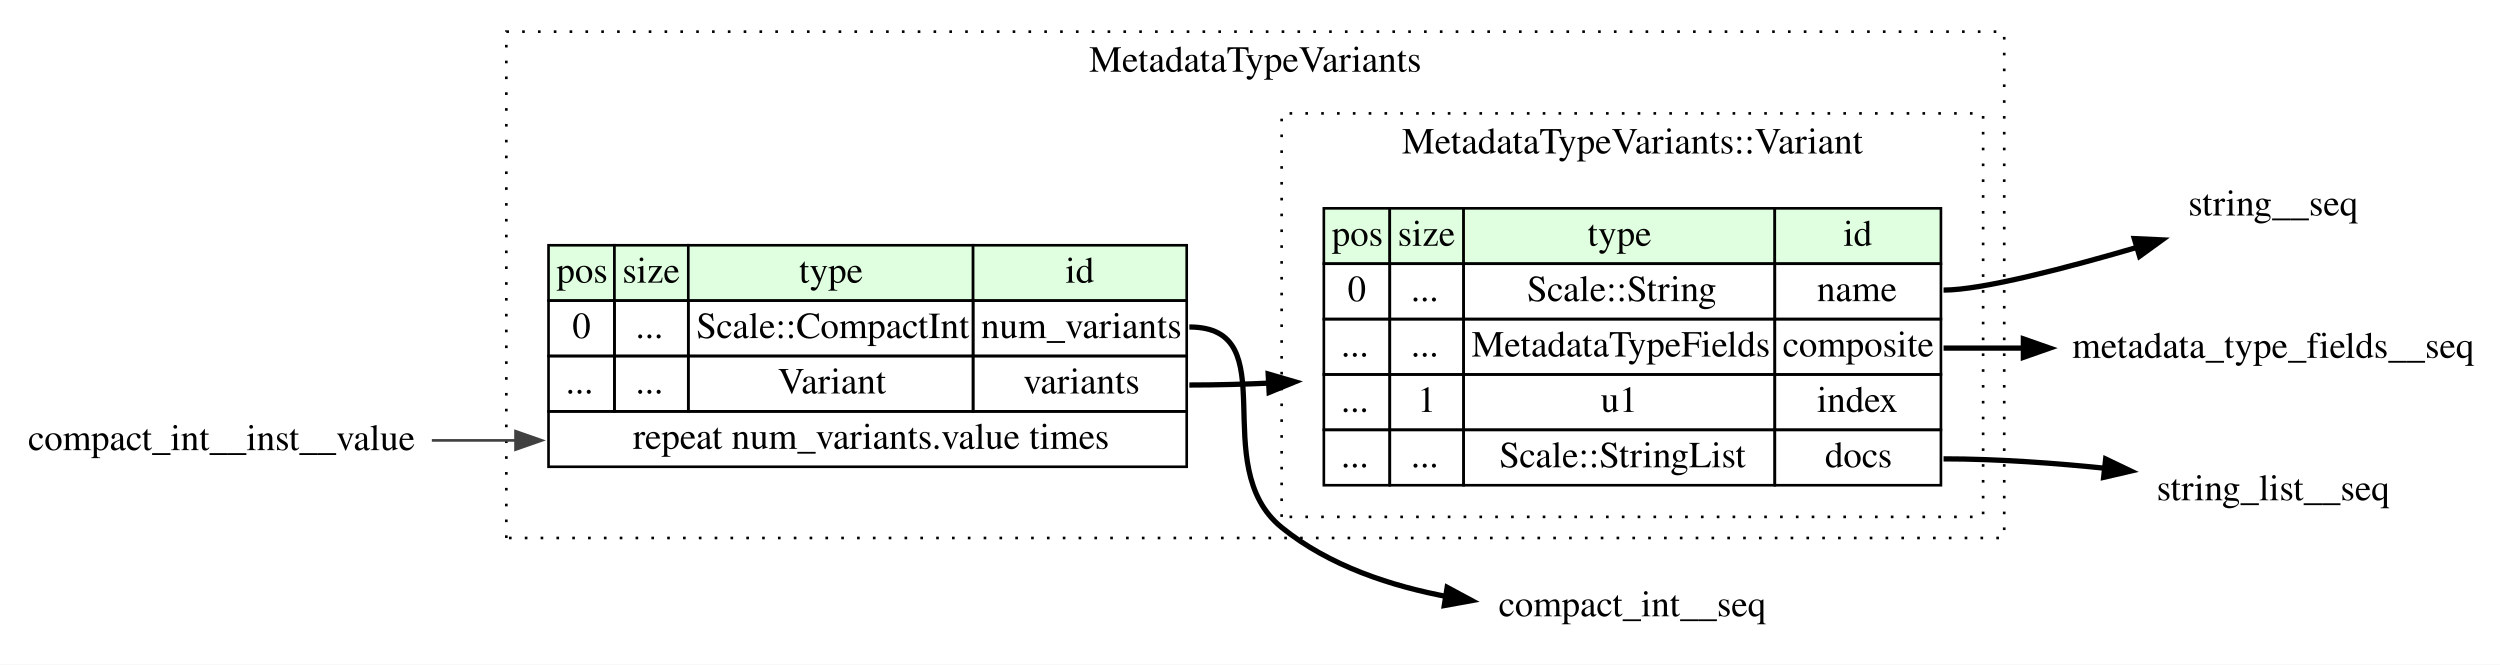
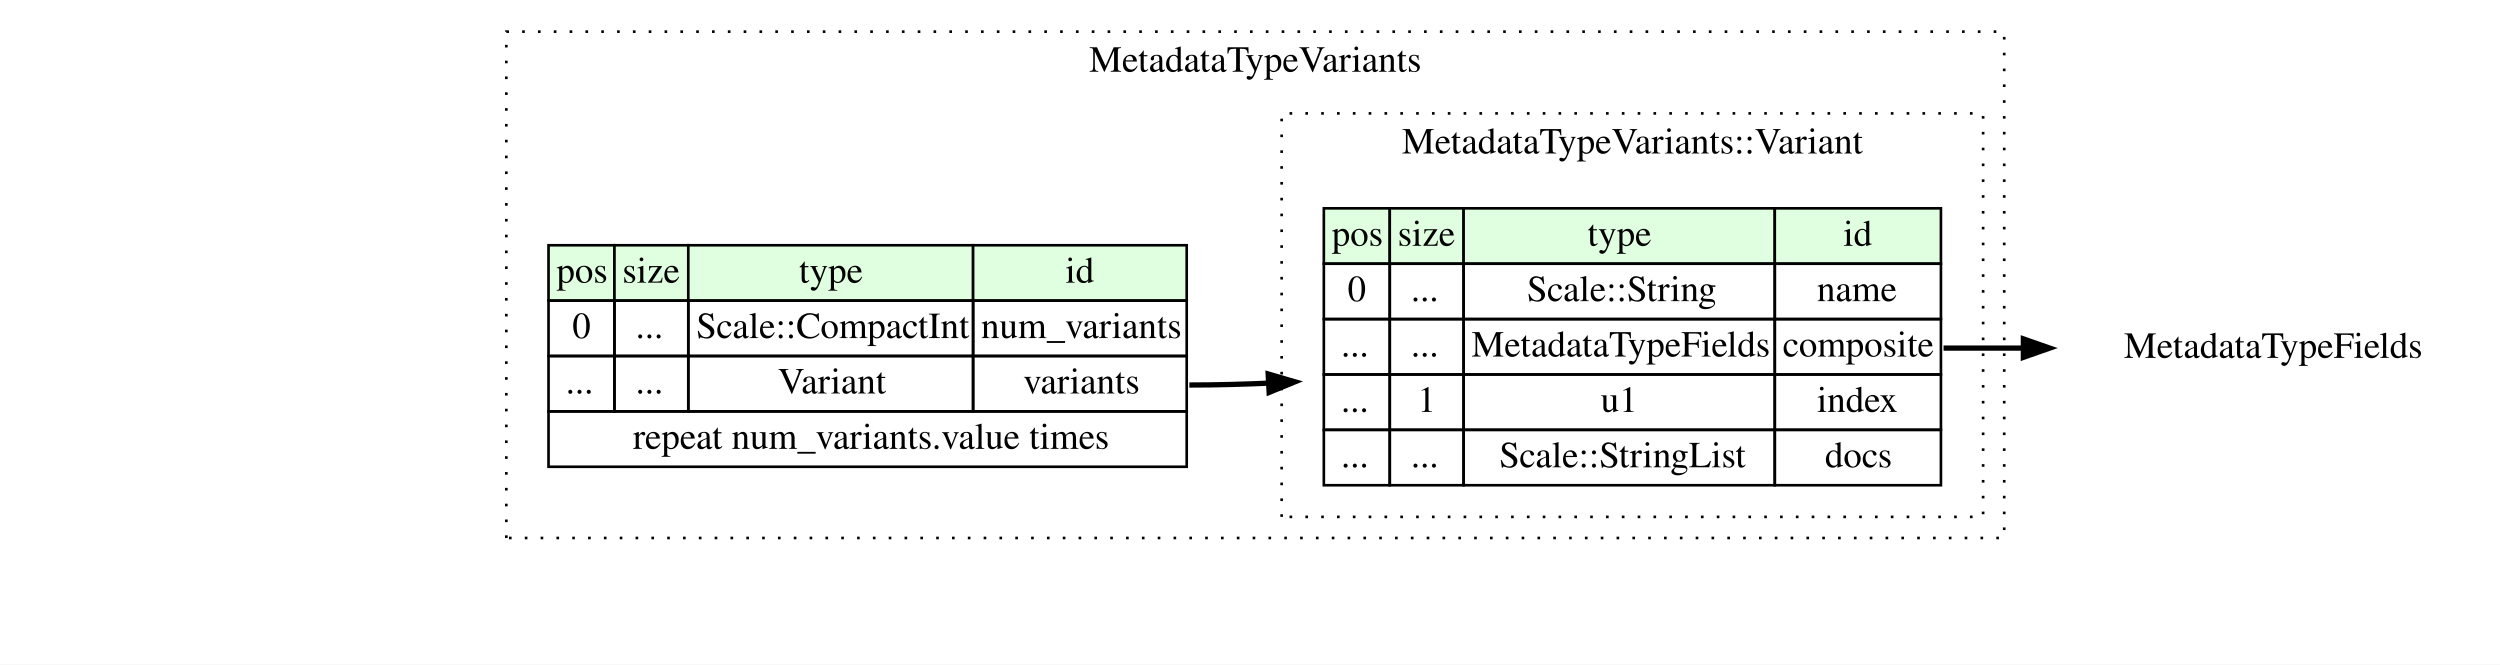
- <svg xmlns="http://www.w3.org/2000/svg" width="948pt" height="252pt" viewBox="0.00 0.00 948.00 252.00">
+ <svg xmlns="http://www.w3.org/2000/svg" xmlns:xlink="http://www.w3.org/1999/xlink" width="948pt" height="252pt" viewBox="0.00 0.00 948.00 252.00">
  <g id="graph0" class="graph" transform="scale(1 1) rotate(0) translate(4 248)">
    <polygon fill="white" stroke="none" points="-4,4 -4,-248 944,-248 944,4 -4,4" />
    <g id="clust1" class="cluster">
      <polygon fill="none" stroke="black" stroke-dasharray="1,5" points="188,-44 188,-236 756,-236 756,-44 188,-44" />
      <text text-anchor="middle" x="472" y="-220.8" font-family="Times,serif" font-size="14.00">MetadataTypeVariants</text>
    </g>
    <g id="clust2" class="cluster">
      <polygon fill="none" stroke="black" stroke-dasharray="1,5" points="482,-52 482,-205 748,-205 748,-52 482,-52" />
      <text text-anchor="middle" x="615" y="-189.8" font-family="Times,serif" font-size="14.00">MetadataTypeVariants::Variant</text>
    </g>
    <g id="node1" class="node">
      <polygon fill="#e0ffe0" stroke="none" points="204,-134 204,-155 229,-155 229,-134 204,-134" />
      <polygon fill="none" stroke="black" points="204,-134 204,-155 229,-155 229,-134 204,-134" />
      <text text-anchor="start" x="207" y="-140.8" font-family="Times,serif" font-size="14.00">pos</text>
      <polygon fill="#e0ffe0" stroke="none" points="229,-134 229,-155 257,-155 257,-134 229,-134" />
      <polygon fill="none" stroke="black" points="229,-134 229,-155 257,-155 257,-134 229,-134" />
      <text text-anchor="start" x="232" y="-140.8" font-family="Times,serif" font-size="14.00">size</text>
      <polygon fill="#e0ffe0" stroke="none" points="257,-134 257,-155 365,-155 365,-134 257,-134" />
      <polygon fill="none" stroke="black" points="257,-134 257,-155 365,-155 365,-134 257,-134" />
      <text text-anchor="start" x="299" y="-140.8" font-family="Times,serif" font-size="14.00">type</text>
      <polygon fill="#e0ffe0" stroke="none" points="365,-134 365,-155 446,-155 446,-134 365,-134" />
      <polygon fill="none" stroke="black" points="365,-134 365,-155 446,-155 446,-134 365,-134" />
      <text text-anchor="start" x="400" y="-140.8" font-family="Times,serif" font-size="14.00">id</text>
      <polygon fill="none" stroke="black" points="204,-113 204,-134 229,-134 229,-113 204,-113" />
      <text text-anchor="start" x="213" y="-119.8" font-family="Times,serif" font-size="14.00">0</text>
      <polygon fill="none" stroke="black" points="229,-113 229,-134 257,-134 257,-113 229,-113" />
      <text text-anchor="start" x="237" y="-119.8" font-family="Times,serif" font-size="14.00">...</text>
      <polygon fill="none" stroke="black" points="257,-113 257,-134 365,-134 365,-113 257,-113" />
      <text text-anchor="start" x="260" y="-119.8" font-family="Times,serif" font-size="14.00">Scale::CompactInt</text>
      <polygon fill="none" stroke="black" points="365,-113 365,-134 446,-134 446,-113 365,-113" />
      <text text-anchor="start" x="368" y="-119.8" font-family="Times,serif" font-size="14.00">num_variants</text>
      <polygon fill="none" stroke="black" points="204,-92 204,-113 229,-113 229,-92 204,-92" />
      <text text-anchor="start" x="210.5" y="-98.8" font-family="Times,serif" font-size="14.00">...</text>
      <polygon fill="none" stroke="black" points="229,-92 229,-113 257,-113 257,-92 229,-92" />
      <text text-anchor="start" x="237" y="-98.8" font-family="Times,serif" font-size="14.00">...</text>
      <polygon fill="none" stroke="black" points="257,-92 257,-113 365,-113 365,-92 257,-92" />
      <text text-anchor="start" x="291" y="-98.8" font-family="Times,serif" font-size="14.00">Variant</text>
      <polygon fill="none" stroke="black" points="365,-92 365,-113 446,-113 446,-92 365,-92" />
      <text text-anchor="start" x="384" y="-98.8" font-family="Times,serif" font-size="14.00">variants</text>
      <polygon fill="none" stroke="black" points="204,-71 204,-92 446,-92 446,-71 204,-71" />
      <text text-anchor="start" x="236" y="-77.8" font-family="Times,serif" font-size="14.00">repeat num_variants.value times</text>
    </g>
    <g id="node2" class="node">
      <polygon fill="#e0ffe0" stroke="none" points="498,-148 498,-169 523,-169 523,-148 498,-148" />
      <polygon fill="none" stroke="black" points="498,-148 498,-169 523,-169 523,-148 498,-148" />
      <text text-anchor="start" x="501" y="-154.8" font-family="Times,serif" font-size="14.00">pos</text>
      <polygon fill="#e0ffe0" stroke="none" points="523,-148 523,-169 551,-169 551,-148 523,-148" />
      <polygon fill="none" stroke="black" points="523,-148 523,-169 551,-169 551,-148 523,-148" />
      <text text-anchor="start" x="526" y="-154.8" font-family="Times,serif" font-size="14.00">size</text>
      <polygon fill="#e0ffe0" stroke="none" points="551,-148 551,-169 669,-169 669,-148 551,-148" />
      <polygon fill="none" stroke="black" points="551,-148 551,-169 669,-169 669,-148 551,-148" />
      <text text-anchor="start" x="598" y="-154.8" font-family="Times,serif" font-size="14.00">type</text>
      <polygon fill="#e0ffe0" stroke="none" points="669,-148 669,-169 732,-169 732,-148 669,-148" />
      <polygon fill="none" stroke="black" points="669,-148 669,-169 732,-169 732,-148 669,-148" />
      <text text-anchor="start" x="695" y="-154.8" font-family="Times,serif" font-size="14.00">id</text>
      <polygon fill="none" stroke="black" points="498,-127 498,-148 523,-148 523,-127 498,-127" />
      <text text-anchor="start" x="507" y="-133.8" font-family="Times,serif" font-size="14.00">0</text>
      <polygon fill="none" stroke="black" points="523,-127 523,-148 551,-148 551,-127 523,-127" />
      <text text-anchor="start" x="531" y="-133.8" font-family="Times,serif" font-size="14.00">...</text>
      <polygon fill="none" stroke="black" points="551,-127 551,-148 669,-148 669,-127 551,-127" />
      <text text-anchor="start" x="575" y="-133.8" font-family="Times,serif" font-size="14.00">Scale::String</text>
      <polygon fill="none" stroke="black" points="669,-127 669,-148 732,-148 732,-127 669,-127" />
      <text text-anchor="start" x="685" y="-133.8" font-family="Times,serif" font-size="14.00">name</text>
      <polygon fill="none" stroke="black" points="498,-106 498,-127 523,-127 523,-106 498,-106" />
      <text text-anchor="start" x="504.5" y="-112.8" font-family="Times,serif" font-size="14.00">...</text>
      <polygon fill="none" stroke="black" points="523,-106 523,-127 551,-127 551,-106 523,-106" />
      <text text-anchor="start" x="531" y="-112.8" font-family="Times,serif" font-size="14.00">...</text>
      <polygon fill="none" stroke="black" points="551,-106 551,-127 669,-127 669,-106 551,-106" />
      <text text-anchor="start" x="554" y="-112.8" font-family="Times,serif" font-size="14.00">MetadataTypeFields</text>
      <polygon fill="none" stroke="black" points="669,-106 669,-127 732,-127 732,-106 669,-106" />
      <text text-anchor="start" x="672" y="-112.8" font-family="Times,serif" font-size="14.00">composite</text>
      <polygon fill="none" stroke="black" points="498,-85 498,-106 523,-106 523,-85 498,-85" />
      <text text-anchor="start" x="504.5" y="-91.8" font-family="Times,serif" font-size="14.00">...</text>
      <polygon fill="none" stroke="black" points="523,-85 523,-106 551,-106 551,-85 523,-85" />
      <text text-anchor="start" x="533.5" y="-91.8" font-family="Times,serif" font-size="14.00">1</text>
      <polygon fill="none" stroke="black" points="551,-85 551,-106 669,-106 669,-85 551,-85" />
      <text text-anchor="start" x="603" y="-91.8" font-family="Times,serif" font-size="14.00">u1</text>
      <polygon fill="none" stroke="black" points="669,-85 669,-106 732,-106 732,-85 669,-85" />
      <text text-anchor="start" x="685" y="-91.8" font-family="Times,serif" font-size="14.00">index</text>
      <polygon fill="none" stroke="black" points="498,-64 498,-85 523,-85 523,-64 498,-64" />
      <text text-anchor="start" x="504.5" y="-70.8" font-family="Times,serif" font-size="14.00">...</text>
      <polygon fill="none" stroke="black" points="523,-64 523,-85 551,-85 551,-64 523,-64" />
      <text text-anchor="start" x="531" y="-70.8" font-family="Times,serif" font-size="14.00">...</text>
      <polygon fill="none" stroke="black" points="551,-64 551,-85 669,-85 669,-64 551,-64" />
      <text text-anchor="start" x="564.5" y="-70.8" font-family="Times,serif" font-size="14.00">Scale::StringList</text>
      <polygon fill="none" stroke="black" points="669,-64 669,-85 732,-85 732,-64 669,-64" />
      <text text-anchor="start" x="688" y="-70.8" font-family="Times,serif" font-size="14.00">docs</text>
    </g>
    <g id="edge2" class="edge">
      <path fill="none" stroke="black" stroke-width="2" d="M447,-102C457.37,-102 468.09,-102.29 478.86,-102.79" />
      <polygon fill="black" stroke="black" stroke-width="2" points="476.89,-106.19 487.06,-103.22 477.26,-99.2 476.89,-106.19" />
    </g>
-     <g id="node3" class="node">
-       <text text-anchor="middle" x="615" y="-14.3" font-family="Times,serif" font-size="14.00">compact_int__seq</text>
-     </g>
-     <g id="edge1" class="edge">
-       <path fill="none" stroke="black" stroke-width="2" d="M447,-124C484.19,-124 453.12,-71.42 482,-48 499.96,-33.44 523.61,-25.64 545.92,-21.55" />
-       <polygon fill="black" stroke="black" stroke-width="2" points="544.76,-25.28 554.09,-20.26 543.67,-18.37 544.76,-25.28" />
-     </g>
-     <g id="node5" class="node">
-       <text text-anchor="middle" x="858" y="-166.3" font-family="Times,serif" font-size="14.00">string__seq</text>
-     </g>
-     <g id="edge4" class="edge">
-       <path fill="none" stroke="black" stroke-width="2" d="M733,-138C747.62,-138 779.96,-146.45 807.94,-154.66" />
-       <polygon fill="black" stroke="black" stroke-width="2" points="805.32,-157.53 815.9,-157.04 807.32,-150.83 805.32,-157.53" />
-     </g>
    <g id="node6" class="node">
-       <text text-anchor="middle" x="858" y="-112.3" font-family="Times,serif" font-size="14.00">metadata_type_fields__seq</text>
+       <text text-anchor="middle" x="858" y="-112.3" font-family="Times,serif" font-size="14.00">
+         <a xlink:href="sect-metadata#img-metadata-type-fields" xlink:title="MetadataTypeFields">
+                 MetadataTypeFields
+               </a>
+       </text>
    </g>
    <g id="edge5" class="edge">
      <path fill="none" stroke="black" stroke-width="2" d="M733,-116C743.39,-116 754.26,-116 765.07,-116" />
      <polygon fill="black" stroke="black" stroke-width="2" points="763.26,-119.5 773.26,-116 763.26,-112.5 763.26,-119.5" />
    </g>
-     <g id="node7" class="node">
-       <text text-anchor="middle" x="858" y="-58.3" font-family="Times,serif" font-size="14.00">string_list__seq</text>
-     </g>
-     <g id="edge6" class="edge">
-       <path fill="none" stroke="black" stroke-width="2" d="M733,-74C753.43,-74 775.67,-72.37 795.59,-70.3" />
-       <polygon fill="black" stroke="black" stroke-width="2" points="794.46,-73.95 804.02,-69.38 793.7,-66.99 794.46,-73.95" />
-     </g>
-     <g id="node4" class="node">
-       <text text-anchor="middle" x="80" y="-77.3" font-family="Times,serif" font-size="14.00">compact_int__inst__value</text>
-     </g>
-     <g id="edge3" class="edge">
-       <path fill="none" stroke="#404040" d="M159.75,-81C170.32,-81 181.15,-81 191.7,-81" />
-       <polygon fill="#404040" stroke="#404040" points="191.49,-84.5 201.49,-81 191.49,-77.5 191.49,-84.5" />
-     </g>
  </g>
</svg>
